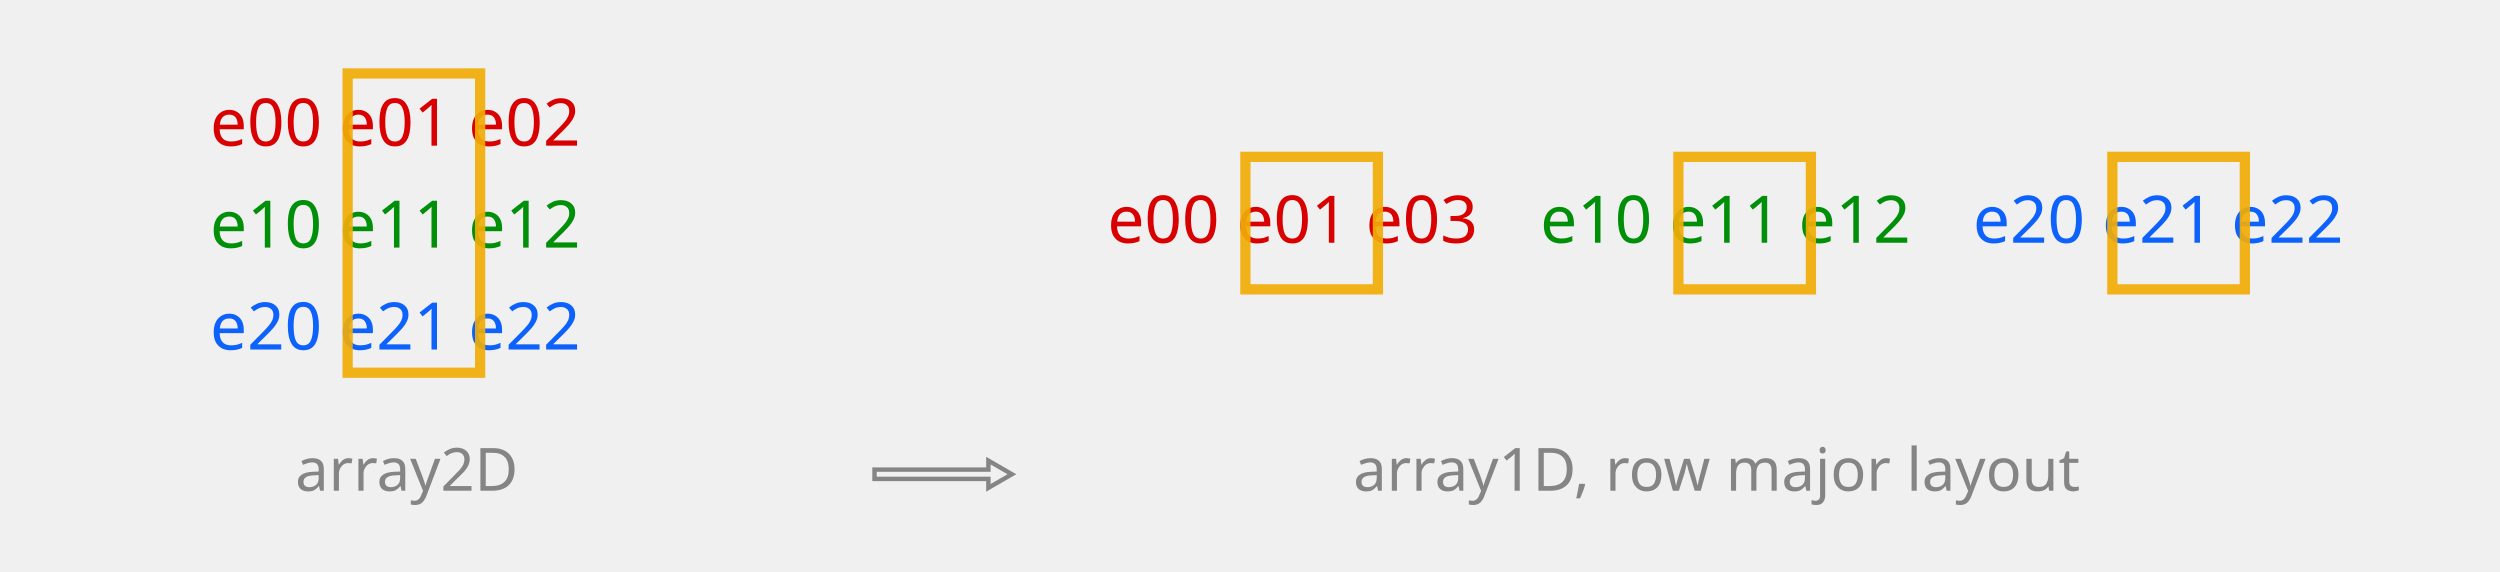
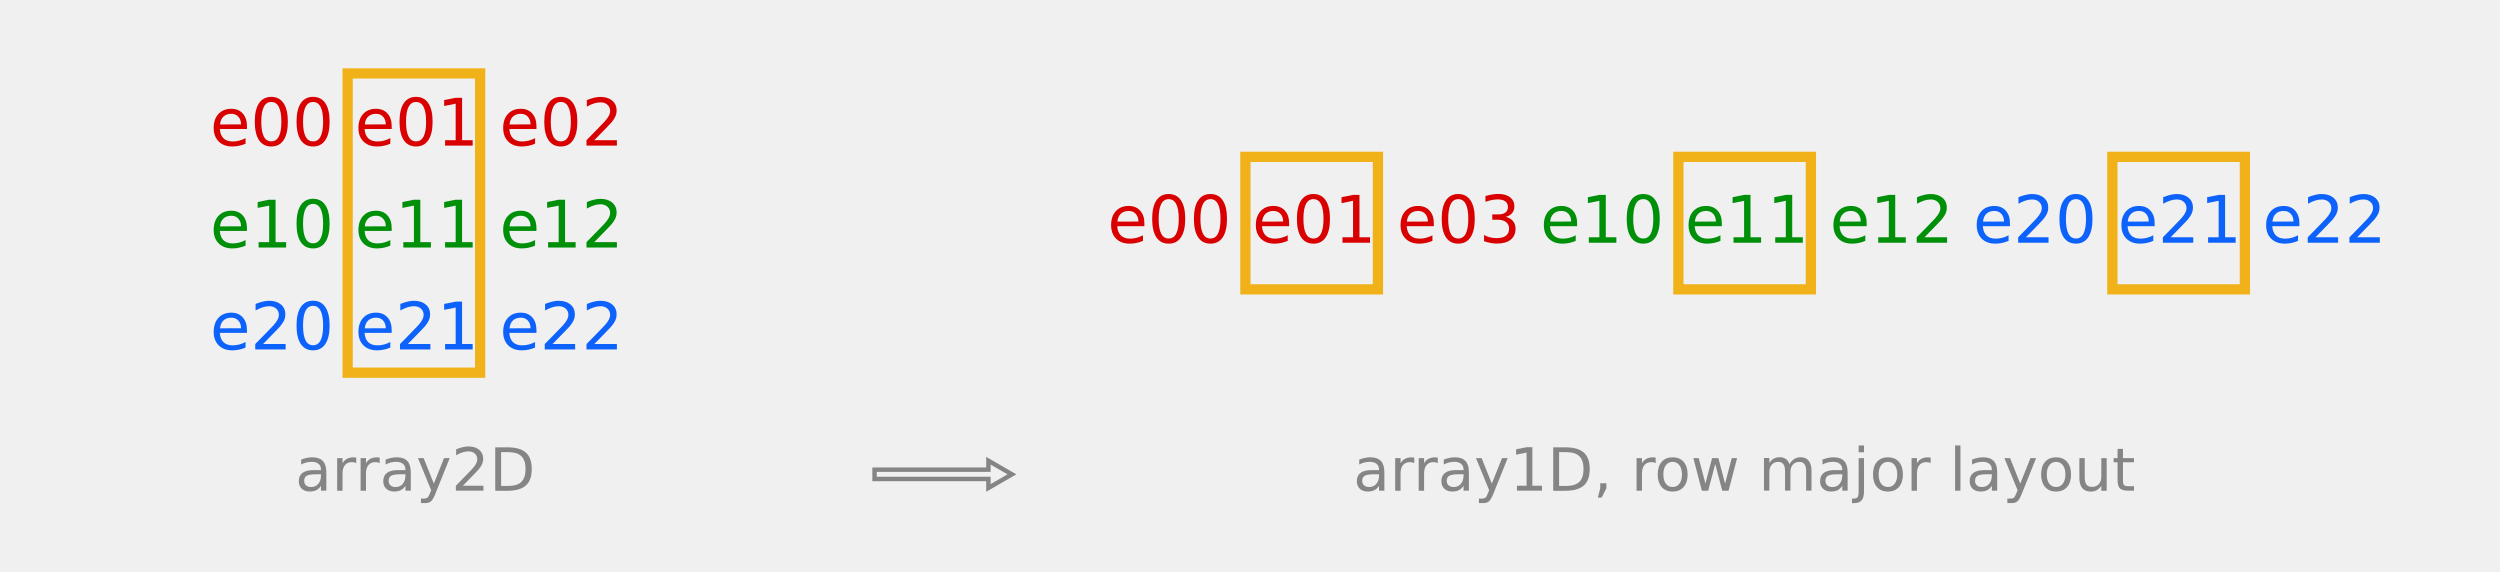
- <svg xmlns="http://www.w3.org/2000/svg" width="175mm" height="40mm" viewBox="0 0 175 40" version="1.1" id="svg8">
-   <defs id="defs2">
-     <marker orient="auto" refY="0" refX="0" id="TriangleOutS" style="overflow:visible">
-       <path id="path1051" d="M 5.77,0 -2.88,5 V -5 Z" style="fill:#ffffff;fill-opacity:1;fill-rule:evenodd;stroke:#000000;stroke-width:1pt;stroke-opacity:1" transform="scale(0.2)" />
-     </marker>
-     <marker orient="auto" refY="0" refX="0" id="EmptyTriangleOutL" style="overflow:visible">
-       <path id="path1063" d="M 5.77,0 -2.88,5 V -5 Z" style="fill:#d80000;fill-opacity:1;fill-rule:evenodd;stroke:#000000;stroke-width:1pt;stroke-opacity:1" transform="matrix(0.8,0,0,0.8,-4.8,0)" />
-     </marker>
-   </defs>
-   <g id="layer1" transform="translate(0.00646171,-229.6091)">
-     <text xml:space="preserve" style="font-style:normal;font-weight:normal;font-size:4.171px;line-height:1.25;font-family:sans-serif;text-align:start;letter-spacing:0px;word-spacing:0px;text-anchor:start;fill:#858585;fill-opacity:1;stroke:none;stroke-width:0.24" x="20.66" y="263.958" id="text893">
-       <tspan id="tspan891" x="20.66" y="263.958" style="text-align:start;text-anchor:start;fill:#858585;fill-opacity:1;stroke-width:0.24">array2D</tspan>
-       <tspan x="20.66" y="269.172" style="text-align:start;text-anchor:start;fill:#858585;fill-opacity:1;stroke-width:0.24" id="tspan895" />
-     </text>
-     <text xml:space="preserve" style="font-style:normal;font-weight:normal;font-size:4.171px;line-height:1.25;font-family:sans-serif;letter-spacing:0px;word-spacing:0px;fill:#858585;fill-opacity:1;stroke:none;stroke-width:0.24" x="94.723" y="263.958" id="text899">
-       <tspan id="tspan897" x="94.723" y="263.958" style="fill:#858585;fill-opacity:1;stroke-width:0.24">array1D, row major layout</tspan>
-     </text>
-     <g id="g1535" style="fill:none;stroke:#858585;stroke-width:0.164;stroke-miterlimit:4;stroke-dasharray:none;stroke-opacity:1" transform="matrix(1.891655,0,0,1.891655,-40.76987,-176.892)">
-       <path style="color:#000000;font-style:normal;font-variant:normal;font-weight:normal;font-stretch:normal;font-size:medium;line-height:normal;font-family:sans-serif;font-variant-ligatures:normal;font-variant-position:normal;font-variant-caps:normal;font-variant-numeric:normal;font-variant-alternates:normal;font-feature-settings:normal;text-indent:0;text-align:start;text-decoration:none;text-decoration-line:none;text-decoration-style:solid;text-decoration-color:#000000;letter-spacing:normal;word-spacing:normal;text-transform:none;writing-mode:lr-tb;direction:ltr;text-orientation:mixed;dominant-baseline:auto;baseline-shift:baseline;text-anchor:start;white-space:normal;shape-padding:0;clip-rule:nonzero;display:inline;overflow:visible;visibility:visible;opacity:1;isolation:auto;mix-blend-mode:normal;color-interpolation:sRGB;color-interpolation-filters:linearRGB;solid-color:#000000;solid-opacity:1;vector-effect:none;fill:none;fill-opacity:1;fill-rule:nonzero;stroke:#858585;stroke-width:0.164;stroke-linecap:butt;stroke-linejoin:miter;stroke-miterlimit:4;stroke-dasharray:none;stroke-dashoffset:0;stroke-opacity:1;color-rendering:auto;image-rendering:auto;shape-rendering:auto;text-rendering:auto;enable-background:accumulate" d="m 53.91,232.613 h 4.214 v 0.331 l 0.87,-0.503 -0.87,-0.503 v 0.331 h -4.214 z" id="path901" />
+ <svg xmlns="http://www.w3.org/2000/svg" width="175mm" height="40mm" version="1.1" viewBox="0 0 175 40">
+   <g transform="translate(.0064617 -229.61)">
+     <g fill="#858585" stroke-width=".24" aria-label="array2D ">
+       <path d="m22.09 262.81q-0.454 0-0.629 0.104-0.175 0.104-0.175 0.354 0 0.2 0.13 0.318 0.132 0.116 0.358 0.116 0.312 0 0.499-0.22 0.189-0.222 0.189-0.589v-0.084zm0.747-0.155v1.302h-0.375v-0.346q-0.128 0.208-0.32 0.308-0.191 0.098-0.468 0.098-0.35 0-0.558-0.196-0.206-0.198-0.206-0.528 0-0.385 0.257-0.58 0.259-0.196 0.77-0.196h0.525v-0.037q0-0.259-0.171-0.399-0.169-0.143-0.477-0.143-0.196 0-0.381 0.047-0.185 0.047-0.356 0.141v-0.346q0.206-0.079 0.399-0.118 0.193-0.041 0.377-0.041 0.495 0 0.739 0.257 0.244 0.257 0.244 0.778z" />
+       <path d="m24.931 262.03q-0.063-0.037-0.139-0.053-0.073-0.018-0.163-0.018-0.318 0-0.489 0.208-0.169 0.206-0.169 0.593v1.202h-0.377v-2.281h0.377v0.354q0.118-0.208 0.308-0.308 0.189-0.102 0.46-0.102 0.039 0 0.086 6e-3 0.047 4e-3 0.104 0.014z" />
+       <path d="m26.573 262.03q-0.063-0.037-0.139-0.053-0.073-0.018-0.163-0.018-0.318 0-0.489 0.208-0.169 0.206-0.169 0.593v1.202h-0.377v-2.281h0.377v0.354q0.118-0.208 0.308-0.308 0.189-0.102 0.46-0.102 0.039 0 0.086 6e-3 0.047 4e-3 0.104 0.014z" />
+       <path d="m28.002 262.81q-0.454 0-0.629 0.104-0.175 0.104-0.175 0.354 0 0.2 0.13 0.318 0.132 0.116 0.358 0.116 0.312 0 0.499-0.22 0.189-0.222 0.189-0.589v-0.084zm0.747-0.155v1.302h-0.375v-0.346q-0.128 0.208-0.32 0.308-0.191 0.098-0.468 0.098-0.35 0-0.558-0.196-0.206-0.198-0.206-0.528 0-0.385 0.257-0.58 0.259-0.196 0.77-0.196h0.525v-0.037q0-0.259-0.171-0.399-0.169-0.143-0.477-0.143-0.196 0-0.381 0.047-0.185 0.047-0.356 0.141v-0.346q0.206-0.079 0.399-0.118 0.193-0.041 0.377-0.041 0.495 0 0.739 0.257 0.244 0.257 0.244 0.778z" />
+       <path d="m30.471 264.17q-0.159 0.407-0.31 0.532t-0.403 0.124h-0.299v-0.314h0.22q0.155 0 0.24-0.073 0.086-0.073 0.189-0.346l0.067-0.171-0.923-2.244h0.397l0.713 1.784 0.713-1.784h0.397z" />
+       <path d="m32.398 263.61h1.436v0.346h-1.931v-0.346q0.234-0.242 0.637-0.65 0.405-0.409 0.509-0.528 0.198-0.222 0.275-0.375 0.079-0.155 0.079-0.303 0-0.242-0.171-0.395-0.169-0.153-0.442-0.153-0.193 0-0.409 0.067-0.214 0.067-0.458 0.204v-0.415q0.248-0.1 0.464-0.151 0.216-0.051 0.395-0.051 0.473 0 0.754 0.236t0.281 0.631q0 0.187-0.071 0.356-0.069 0.167-0.255 0.395-0.051 0.059-0.324 0.342-0.273 0.281-0.77 0.788z" />
+       <path d="m35.072 261.26v2.365h0.497q0.629 0 0.921-0.285 0.293-0.285 0.293-0.9 0-0.611-0.293-0.894-0.291-0.285-0.921-0.285zm-0.411-0.338h0.845q0.884 0 1.297 0.369 0.413 0.367 0.413 1.149 0 0.786-0.415 1.155-0.415 0.369-1.295 0.369h-0.845z" />
    </g>
-     <g id="g1604" transform="matrix(0.6504312,0,0,0.6504312,76.14241,88.39062)" style="stroke-width:1.537">
-       <g transform="translate(0,-6.879167)" id="g889" style="stroke-width:1.537">
-         <text xml:space="preserve" style="font-style:normal;font-weight:normal;font-size:7.063px;line-height:1.25;font-family:sans-serif;letter-spacing:0px;word-spacing:0px;baseline-shift:baseline;fill:#d80000;fill-opacity:1;stroke:none;stroke-width:0.239" x="2.111" y="250.117" id="text817-35">
-           <tspan id="tspan815-62" x="2.111" y="250.117" style="baseline-shift:baseline;fill:#d80000;fill-opacity:1;stroke-width:0.239">e00 e01 e03</tspan>
-         </text>
-         <text xml:space="preserve" style="font-style:normal;font-weight:normal;font-size:7.063px;line-height:1.25;font-family:sans-serif;letter-spacing:0px;word-spacing:0px;baseline-shift:baseline;fill:#008f08;fill-opacity:1;stroke:none;stroke-width:0.239" x="48.686" y="250.117" id="text817-3-9">
-           <tspan id="tspan815-6-1" x="48.686" y="250.117" style="baseline-shift:baseline;fill:#008f08;fill-opacity:1;stroke-width:0.239">e10 e11 e12</tspan>
-         </text>
-         <text xml:space="preserve" style="font-style:normal;font-weight:normal;font-size:7.063px;line-height:1.25;font-family:sans-serif;letter-spacing:0px;word-spacing:0px;baseline-shift:baseline;fill:#0d62fc;fill-opacity:1;stroke:none;stroke-width:0.239" x="95.261" y="250.117" id="text817-7-2">
-           <tspan id="tspan815-5-7" x="95.261" y="250.117" style="baseline-shift:baseline;fill:#0d62fc;fill-opacity:1;stroke-width:0.239">e20 e21 e22</tspan>
-         </text>
+     <g fill="#858585" stroke-width=".24" aria-label="array1D, row major layout">
+       <path d="m96.153 262.81q-0.454 0-0.629 0.104t-0.175 0.354q0 0.2 0.13 0.318 0.132 0.116 0.358 0.116 0.312 0 0.499-0.22 0.189-0.222 0.189-0.589v-0.084zm0.747-0.155v1.302h-0.375v-0.346q-0.128 0.208-0.32 0.308-0.191 0.098-0.468 0.098-0.35 0-0.558-0.196-0.206-0.198-0.206-0.528 0-0.385 0.257-0.58 0.259-0.196 0.77-0.196h0.525v-0.037q0-0.259-0.171-0.399-0.169-0.143-0.477-0.143-0.196 0-0.381 0.047-0.185 0.047-0.356 0.141v-0.346q0.206-0.079 0.399-0.118 0.193-0.041 0.377-0.041 0.495 0 0.739 0.257 0.244 0.257 0.244 0.778z" />
+       <path d="m98.994 262.03q-0.063-0.037-0.139-0.053-0.073-0.018-0.163-0.018-0.318 0-0.489 0.208-0.169 0.206-0.169 0.593v1.202h-0.377v-2.281h0.377v0.354q0.118-0.208 0.308-0.308 0.189-0.102 0.46-0.102 0.039 0 0.086 6e-3 0.047 4e-3 0.104 0.014z" />
+       <path d="m100.64 262.03q-0.063-0.037-0.139-0.053-0.073-0.018-0.163-0.018-0.318 0-0.489 0.208-0.169 0.206-0.169 0.593v1.202h-0.377v-2.281h0.377v0.354q0.118-0.208 0.308-0.308 0.189-0.102 0.46-0.102 0.039 0 0.086 6e-3 0.047 4e-3 0.104 0.014z" />
+       <path d="m102.07 262.81q-0.454 0-0.629 0.104t-0.175 0.354q0 0.2 0.13 0.318 0.132 0.116 0.358 0.116 0.312 0 0.499-0.22 0.189-0.222 0.189-0.589v-0.084zm0.747-0.155v1.302h-0.375v-0.346q-0.128 0.208-0.32 0.308-0.191 0.098-0.468 0.098-0.35 0-0.558-0.196-0.206-0.198-0.206-0.528 0-0.385 0.257-0.58 0.259-0.196 0.77-0.196h0.525v-0.037q0-0.259-0.171-0.399-0.169-0.143-0.477-0.143-0.196 0-0.381 0.047-0.185 0.047-0.356 0.141v-0.346q0.206-0.079 0.399-0.118 0.193-0.041 0.377-0.041 0.495 0 0.739 0.257 0.244 0.257 0.244 0.778z" />
+       <path d="m104.53 264.17q-0.159 0.407-0.31 0.532-0.151 0.124-0.403 0.124h-0.299v-0.314h0.22q0.155 0 0.24-0.073 0.086-0.073 0.189-0.346l0.067-0.171-0.923-2.244h0.397l0.713 1.784 0.713-1.784h0.397z" />
+       <path d="m106.18 263.61h0.672v-2.32l-0.731 0.147v-0.375l0.727-0.147h0.411v2.695h0.672v0.346h-1.752z" />
+       <path d="m109.13 261.26v2.365h0.497q0.629 0 0.921-0.285 0.293-0.285 0.293-0.9 0-0.611-0.293-0.894-0.291-0.285-0.921-0.285zm-0.411-0.338h0.845q0.884 0 1.297 0.369 0.413 0.367 0.413 1.149 0 0.786-0.415 1.155-0.415 0.369-1.295 0.369h-0.845z" />
+       <path d="m112.01 263.44h0.43v0.35l-0.334 0.652h-0.263l0.167-0.652z" />
+       <path d="m115.89 262.03q-0.063-0.037-0.138-0.053-0.073-0.018-0.163-0.018-0.318 0-0.489 0.208-0.169 0.206-0.169 0.593v1.202h-0.377v-2.281h0.377v0.354q0.118-0.208 0.308-0.308 0.189-0.102 0.46-0.102 0.039 0 0.086 6e-3 0.047 4e-3 0.104 0.014z" />
+       <path d="m117.08 261.94q-0.301 0-0.477 0.236-0.175 0.234-0.175 0.644t0.173 0.646q0.175 0.234 0.479 0.234 0.299 0 0.475-0.236t0.175-0.644q0-0.405-0.175-0.642-0.175-0.238-0.475-0.238zm0-0.318q0.489 0 0.768 0.318 0.279 0.318 0.279 0.88 0 0.56-0.279 0.88-0.279 0.318-0.768 0.318-0.491 0-0.77-0.318-0.277-0.32-0.277-0.88 0-0.562 0.277-0.88 0.279-0.318 0.77-0.318z" />
+       <path d="m118.53 261.68h0.375l0.468 1.78 0.466-1.78h0.442l0.468 1.78 0.466-1.78h0.375l-0.597 2.281h-0.442l-0.491-1.87-0.493 1.87h-0.442z" />
+       <path d="m125.26 262.11q0.141-0.253 0.336-0.373 0.196-0.12 0.46-0.12 0.356 0 0.55 0.251 0.193 0.248 0.193 0.709v1.377h-0.377v-1.365q0-0.328-0.116-0.487-0.116-0.159-0.354-0.159-0.291 0-0.46 0.193-0.169 0.193-0.169 0.528v1.289h-0.377v-1.365q0-0.33-0.116-0.487-0.116-0.159-0.358-0.159-0.287 0-0.456 0.196-0.169 0.193-0.169 0.525v1.289h-0.377v-2.281h0.377v0.354q0.128-0.21 0.308-0.31t0.426-0.1q0.248 0 0.422 0.126 0.175 0.126 0.259 0.367z" />
+       <path d="m128.58 262.81q-0.454 0-0.629 0.104t-0.175 0.354q0 0.2 0.13 0.318 0.132 0.116 0.358 0.116 0.312 0 0.499-0.22 0.189-0.222 0.189-0.589v-0.084zm0.747-0.155v1.302h-0.375v-0.346q-0.128 0.208-0.32 0.308-0.191 0.098-0.468 0.098-0.35 0-0.558-0.196-0.206-0.198-0.206-0.528 0-0.385 0.257-0.58 0.259-0.196 0.77-0.196h0.525v-0.037q0-0.259-0.171-0.399-0.169-0.143-0.477-0.143-0.196 0-0.381 0.047-0.185 0.047-0.356 0.141v-0.346q0.206-0.079 0.399-0.118 0.193-0.041 0.377-0.041 0.495 0 0.739 0.257 0.244 0.257 0.244 0.778z" />
+       <path d="m130.1 261.68h0.375v2.322q0 0.436-0.167 0.631-0.165 0.196-0.534 0.196h-0.143v-0.318h0.1q0.214 0 0.291-0.1 0.077-0.098 0.077-0.409zm0-0.888h0.375v0.475h-0.375z" />
+       <path d="m132.15 261.94q-0.301 0-0.477 0.236-0.175 0.234-0.175 0.644t0.173 0.646q0.175 0.234 0.479 0.234 0.299 0 0.475-0.236t0.175-0.644q0-0.405-0.175-0.642-0.175-0.238-0.475-0.238zm0-0.318q0.489 0 0.768 0.318 0.279 0.318 0.279 0.88 0 0.56-0.279 0.88-0.279 0.318-0.768 0.318-0.491 0-0.77-0.318-0.277-0.32-0.277-0.88 0-0.562 0.277-0.88 0.279-0.318 0.77-0.318z" />
+       <path d="m135.14 262.03q-0.063-0.037-0.139-0.053-0.073-0.018-0.163-0.018-0.318 0-0.489 0.208-0.169 0.206-0.169 0.593v1.202h-0.377v-2.281h0.377v0.354q0.118-0.208 0.308-0.308 0.189-0.102 0.46-0.102 0.039 0 0.086 6e-3 0.047 4e-3 0.104 0.014z" />
+       <path d="m136.85 260.79h0.375v3.169h-0.375z" />
+       <path d="m139.05 262.81q-0.454 0-0.629 0.104t-0.175 0.354q0 0.2 0.13 0.318 0.132 0.116 0.358 0.116 0.312 0 0.499-0.22 0.189-0.222 0.189-0.589v-0.084zm0.747-0.155v1.302h-0.375v-0.346q-0.128 0.208-0.32 0.308-0.191 0.098-0.468 0.098-0.35 0-0.558-0.196-0.206-0.198-0.206-0.528 0-0.385 0.257-0.58 0.259-0.196 0.77-0.196h0.525v-0.037q0-0.259-0.171-0.399-0.169-0.143-0.477-0.143-0.196 0-0.381 0.047-0.185 0.047-0.356 0.141v-0.346q0.206-0.079 0.399-0.118 0.193-0.041 0.377-0.041 0.495 0 0.739 0.257 0.244 0.257 0.244 0.778z" />
+       <path d="m141.52 264.17q-0.159 0.407-0.31 0.532-0.151 0.124-0.403 0.124h-0.299v-0.314h0.22q0.155 0 0.24-0.073 0.086-0.073 0.189-0.346l0.067-0.171-0.923-2.244h0.397l0.713 1.784 0.713-1.784h0.397z" />
+       <path d="m143.92 261.94q-0.301 0-0.477 0.236-0.175 0.234-0.175 0.644t0.173 0.646q0.175 0.234 0.479 0.234 0.299 0 0.475-0.236 0.175-0.236 0.175-0.644 0-0.405-0.175-0.642-0.175-0.238-0.475-0.238zm0-0.318q0.489 0 0.768 0.318 0.279 0.318 0.279 0.88 0 0.56-0.279 0.88-0.279 0.318-0.768 0.318-0.491 0-0.77-0.318-0.277-0.32-0.277-0.88 0-0.562 0.277-0.88 0.279-0.318 0.77-0.318z" />
+       <path d="m145.55 263.06v-1.381h0.375v1.367q0 0.324 0.126 0.487 0.126 0.161 0.379 0.161 0.303 0 0.479-0.193 0.177-0.193 0.177-0.528v-1.293h0.375v2.281h-0.375v-0.35q-0.136 0.208-0.318 0.31-0.179 0.1-0.418 0.1-0.393 0-0.597-0.244-0.204-0.244-0.204-0.715z" />
+       <path d="m148.6 261.03v0.648h0.772v0.291h-0.772v1.238q0 0.279 0.075 0.358 0.077 0.079 0.312 0.079h0.385v0.314h-0.385q-0.434 0-0.599-0.161-0.165-0.163-0.165-0.591v-1.238h-0.275v-0.291h0.275v-0.648z" />
+     </g>
+     <g transform="matrix(1.8917 0 0 1.8917 -40.77 -176.89)" fill="none" stroke="#858585" stroke-width=".164">
+       <path d="m53.91 232.61h4.214v0.331l0.87-0.503-0.87-0.503v0.331h-4.214z" color="#000000" color-rendering="auto" dominant-baseline="auto" fill="none" image-rendering="auto" shape-rendering="auto" solid-color="#000000" stroke="#858585" stroke-width=".164" style="font-feature-settings:normal;font-variant-alternates:normal;font-variant-caps:normal;font-variant-ligatures:normal;font-variant-numeric:normal;font-variant-position:normal;isolation:auto;mix-blend-mode:normal;shape-padding:0;text-decoration-color:#000000;text-decoration-line:none;text-decoration-style:solid;text-indent:0;text-orientation:mixed;text-transform:none;white-space:normal" />
+     </g>
+     <g stroke-width=".156">
+       <g fill="#d80000" aria-label="e00 e01 e03">
+         <path d="m80.098 245.24v0.202h-1.898q0.027 0.426 0.256 0.651 0.231 0.222 0.642 0.222 0.238 0 0.46-0.058 0.224-0.058 0.444-0.175v0.39q-0.222 0.094-0.455 0.144-0.233 0.049-0.473 0.049-0.601 0-0.953-0.35-0.35-0.35-0.35-0.947 0-0.617 0.332-0.978 0.334-0.363 0.9-0.363 0.507 0 0.801 0.328 0.296 0.325 0.296 0.886zm-0.413-0.121q-0.004-0.339-0.191-0.541-0.184-0.202-0.489-0.202-0.345 0-0.554 0.195-0.206 0.195-0.238 0.55z" />
+         <path d="m81.802 243.55q-0.35 0-0.527 0.345-0.175 0.343-0.175 1.034 0 0.689 0.175 1.034 0.177 0.343 0.527 0.343 0.352 0 0.527-0.343 0.177-0.345 0.177-1.034 0-0.691-0.177-1.034-0.175-0.345-0.527-0.345zm0-0.359q0.563 0 0.859 0.446 0.298 0.444 0.298 1.292 0 0.846-0.298 1.292-0.296 0.444-0.859 0.444t-0.861-0.444q-0.296-0.446-0.296-1.292 0-0.848 0.296-1.292 0.298-0.446 0.861-0.446z" />
+         <path d="m84.725 243.55q-0.35 0-0.527 0.345-0.175 0.343-0.175 1.034 0 0.689 0.175 1.034 0.177 0.343 0.527 0.343 0.352 0 0.527-0.343 0.177-0.345 0.177-1.034 0-0.691-0.177-1.034-0.175-0.345-0.527-0.345zm0-0.359q0.563 0 0.859 0.446 0.298 0.444 0.298 1.292 0 0.846-0.298 1.292-0.296 0.444-0.859 0.444t-0.861-0.444q-0.296-0.446-0.296-1.292 0-0.848 0.296-1.292 0.298-0.446 0.861-0.446z" />
+         <path d="m90.23 245.24v0.202h-1.898q0.027 0.426 0.256 0.651 0.231 0.222 0.642 0.222 0.238 0 0.46-0.058 0.224-0.058 0.444-0.175v0.39q-0.222 0.094-0.455 0.144-0.233 0.049-0.473 0.049-0.601 0-0.953-0.35-0.35-0.35-0.35-0.947 0-0.617 0.332-0.978 0.334-0.363 0.9-0.363 0.507 0 0.801 0.328 0.296 0.325 0.296 0.886zm-0.413-0.121q-0.004-0.339-0.191-0.541-0.184-0.202-0.489-0.202-0.345 0-0.554 0.195-0.206 0.195-0.238 0.55z" />
+         <path d="m91.935 243.55q-0.35 0-0.527 0.345-0.175 0.343-0.175 1.034 0 0.689 0.175 1.034 0.177 0.343 0.527 0.343 0.352 0 0.527-0.343 0.177-0.345 0.177-1.034 0-0.691-0.177-1.034-0.175-0.345-0.527-0.345zm0-0.359q0.563 0 0.859 0.446 0.298 0.444 0.298 1.292 0 0.846-0.298 1.292-0.296 0.444-0.859 0.444t-0.861-0.444q-0.296-0.446-0.296-1.292 0-0.848 0.296-1.292 0.298-0.446 0.861-0.446z" />
+         <path d="m93.967 246.22h0.74v-2.555l-0.805 0.162v-0.413l0.801-0.162h0.453v2.968h0.74v0.381h-1.929z" />
+         <path d="m100.36 245.24v0.202h-1.898q0.027 0.426 0.256 0.651 0.231 0.222 0.642 0.222 0.238 0 0.46-0.058 0.224-0.058 0.444-0.175v0.39q-0.222 0.094-0.455 0.144-0.233 0.049-0.473 0.049-0.601 0-0.953-0.35-0.35-0.35-0.35-0.947 0-0.617 0.332-0.978 0.334-0.363 0.9-0.363 0.507 0 0.801 0.328 0.296 0.325 0.296 0.886zm-0.413-0.121q-0.004-0.339-0.191-0.541-0.184-0.202-0.489-0.202-0.345 0-0.554 0.195-0.206 0.195-0.238 0.55z" />
+         <path d="m102.07 243.55q-0.35 0-0.527 0.345-0.175 0.343-0.175 1.034 0 0.689 0.175 1.034 0.177 0.343 0.527 0.343 0.352 0 0.527-0.343 0.177-0.345 0.177-1.034 0-0.691-0.177-1.034-0.175-0.345-0.527-0.345zm0-0.359q0.563 0 0.859 0.446 0.298 0.444 0.298 1.292 0 0.846-0.298 1.292-0.296 0.444-0.859 0.444-0.563 0-0.861-0.444-0.296-0.446-0.296-1.292 0-0.848 0.296-1.292 0.298-0.446 0.861-0.446z" />
+         <path d="m105.39 244.79q0.325 0.07 0.507 0.289 0.184 0.22 0.184 0.543 0 0.496-0.341 0.767t-0.969 0.271q-0.211 0-0.435-0.043-0.222-0.04-0.46-0.123v-0.437q0.188 0.11 0.413 0.166 0.224 0.056 0.469 0.056 0.426 0 0.648-0.168 0.224-0.168 0.224-0.489 0-0.296-0.209-0.462-0.206-0.168-0.577-0.168h-0.39v-0.372h0.408q0.334 0 0.511-0.132 0.177-0.135 0.177-0.386 0-0.258-0.184-0.395-0.182-0.139-0.523-0.139-0.186 0-0.399 0.04-0.213 0.04-0.469 0.126v-0.404q0.258-0.072 0.482-0.108 0.227-0.036 0.426-0.036 0.516 0 0.817 0.236 0.301 0.233 0.301 0.633 0 0.278-0.159 0.471-0.159 0.191-0.453 0.265z" />
      </g>
-       <rect y="233.995" x="16.957" height="14.261" width="14.261" id="rect1565" style="fill:none;fill-opacity:1;stroke:#f1ad06;stroke-width:1.105;stroke-miterlimit:4;stroke-dasharray:none;stroke-opacity:0.915" />
-       <rect y="233.995" x="63.556" height="14.261" width="14.261" id="rect1565-0" style="fill:none;fill-opacity:1;stroke:#f1ad06;stroke-width:1.105;stroke-miterlimit:4;stroke-dasharray:none;stroke-opacity:0.915" />
-       <rect y="233.995" x="110.257" height="14.261" width="14.261" id="rect1565-9" style="fill:none;fill-opacity:1;stroke:#f1ad06;stroke-width:1.105;stroke-miterlimit:4;stroke-dasharray:none;stroke-opacity:0.915" />
+       <g fill="#008f08" aria-label="e10 e11 e12">
+         <path d="m110.39 245.24v0.202h-1.898q0.027 0.426 0.256 0.651 0.231 0.222 0.642 0.222 0.238 0 0.46-0.058 0.224-0.058 0.444-0.175v0.39q-0.222 0.094-0.455 0.144-0.233 0.049-0.473 0.049-0.601 0-0.953-0.35-0.35-0.35-0.35-0.947 0-0.617 0.332-0.978 0.334-0.363 0.9-0.363 0.507 0 0.801 0.328 0.296 0.325 0.296 0.886zm-0.413-0.121q-4e-3 -0.339-0.191-0.541-0.184-0.202-0.489-0.202-0.345 0-0.554 0.195-0.206 0.195-0.238 0.55z" />
+         <path d="m111.21 246.22h0.74v-2.555l-0.805 0.162v-0.413l0.801-0.162h0.453v2.968h0.74v0.381h-1.929z" />
+         <path d="m115.02 243.55q-0.35 0-0.527 0.345-0.175 0.343-0.175 1.034 0 0.689 0.175 1.034 0.177 0.343 0.527 0.343 0.352 0 0.527-0.343 0.177-0.345 0.177-1.034 0-0.691-0.177-1.034-0.175-0.345-0.527-0.345zm0-0.359q0.563 0 0.859 0.446 0.298 0.444 0.298 1.292 0 0.846-0.298 1.292-0.296 0.444-0.859 0.444t-0.861-0.444q-0.296-0.446-0.296-1.292 0-0.848 0.296-1.292 0.298-0.446 0.861-0.446z" />
+         <path d="m120.52 245.24v0.202h-1.898q0.027 0.426 0.256 0.651 0.231 0.222 0.642 0.222 0.238 0 0.46-0.058 0.224-0.058 0.444-0.175v0.39q-0.222 0.094-0.455 0.144-0.233 0.049-0.473 0.049-0.601 0-0.953-0.35-0.35-0.35-0.35-0.947 0-0.617 0.332-0.978 0.334-0.363 0.9-0.363 0.507 0 0.801 0.328 0.296 0.325 0.296 0.886zm-0.413-0.121q-4e-3 -0.339-0.191-0.541-0.184-0.202-0.489-0.202-0.345 0-0.554 0.195-0.206 0.195-0.238 0.55z" />
+         <path d="m121.34 246.22h0.74v-2.555l-0.805 0.162v-0.413l0.801-0.162h0.453v2.968h0.74v0.381h-1.929z" />
+         <path d="m124.26 246.22h0.74v-2.555l-0.805 0.162v-0.413l0.801-0.162h0.453v2.968h0.74v0.381h-1.929z" />
+         <path d="m130.66 245.24v0.202h-1.898q0.027 0.426 0.256 0.651 0.231 0.222 0.642 0.222 0.238 0 0.46-0.058 0.224-0.058 0.444-0.175v0.39q-0.222 0.094-0.455 0.144-0.233 0.049-0.473 0.049-0.601 0-0.953-0.35-0.35-0.35-0.35-0.947 0-0.617 0.332-0.978 0.334-0.363 0.9-0.363 0.507 0 0.801 0.328 0.296 0.325 0.296 0.886zm-0.413-0.121q-4e-3 -0.339-0.191-0.541-0.184-0.202-0.489-0.202-0.345 0-0.554 0.195-0.206 0.195-0.238 0.55z" />
+         <path d="m131.47 246.22h0.74v-2.555l-0.805 0.162v-0.413l0.801-0.162h0.453v2.968h0.74v0.381h-1.929z" />
+         <path d="m134.71 246.22h1.581v0.381h-2.127v-0.381q0.258-0.267 0.702-0.716 0.446-0.451 0.561-0.581 0.218-0.245 0.303-0.413 0.087-0.17 0.087-0.334 0-0.267-0.188-0.435-0.186-0.168-0.487-0.168-0.213 0-0.451 0.074-0.236 0.074-0.505 0.224v-0.458q0.274-0.11 0.511-0.166 0.238-0.056 0.435-0.056 0.52 0 0.83 0.26 0.31 0.26 0.31 0.695 0 0.206-0.079 0.393-0.076 0.184-0.28 0.435-0.056 0.065-0.357 0.377-0.301 0.31-0.848 0.868z" />
+       </g>
+       <g fill="#0d62fc" aria-label="e20 e21 e22">
+         <path d="m140.69 245.24v0.202h-1.898q0.027 0.426 0.256 0.651 0.231 0.222 0.642 0.222 0.238 0 0.46-0.058 0.224-0.058 0.444-0.175v0.39q-0.222 0.094-0.455 0.144-0.233 0.049-0.473 0.049-0.601 0-0.953-0.35-0.35-0.35-0.35-0.947 0-0.617 0.332-0.978 0.334-0.363 0.9-0.363 0.507 0 0.801 0.328 0.296 0.325 0.296 0.886zm-0.413-0.121q-4e-3 -0.339-0.191-0.541-0.184-0.202-0.489-0.202-0.345 0-0.554 0.195-0.206 0.195-0.238 0.55z" />
+         <path d="m141.81 246.22h1.581v0.381h-2.127v-0.381q0.258-0.267 0.702-0.716 0.446-0.451 0.561-0.581 0.218-0.245 0.303-0.413 0.087-0.17 0.087-0.334 0-0.267-0.188-0.435-0.186-0.168-0.487-0.168-0.213 0-0.451 0.074-0.236 0.074-0.505 0.224v-0.458q0.274-0.11 0.511-0.166 0.238-0.056 0.435-0.056 0.52 0 0.83 0.26 0.31 0.26 0.31 0.695 0 0.206-0.079 0.393-0.076 0.184-0.28 0.435-0.056 0.065-0.357 0.377-0.301 0.31-0.848 0.868z" />
+         <path d="m145.31 243.55q-0.35 0-0.527 0.345-0.175 0.343-0.175 1.034 0 0.689 0.175 1.034 0.177 0.343 0.527 0.343 0.352 0 0.527-0.343 0.177-0.345 0.177-1.034 0-0.691-0.177-1.034-0.175-0.345-0.527-0.345zm0-0.359q0.563 0 0.859 0.446 0.298 0.444 0.298 1.292 0 0.846-0.298 1.292-0.296 0.444-0.859 0.444-0.563 0-0.861-0.444-0.296-0.446-0.296-1.292 0-0.848 0.296-1.292 0.298-0.446 0.861-0.446z" />
+         <path d="m150.82 245.24v0.202h-1.898q0.027 0.426 0.256 0.651 0.231 0.222 0.642 0.222 0.238 0 0.46-0.058 0.224-0.058 0.444-0.175v0.39q-0.222 0.094-0.455 0.144-0.233 0.049-0.473 0.049-0.601 0-0.953-0.35-0.35-0.35-0.35-0.947 0-0.617 0.332-0.978 0.334-0.363 0.9-0.363 0.507 0 0.801 0.328 0.296 0.325 0.296 0.886zm-0.413-0.121q-4e-3 -0.339-0.191-0.541-0.184-0.202-0.489-0.202-0.345 0-0.554 0.195-0.206 0.195-0.238 0.55z" />
+         <path d="m151.94 246.22h1.581v0.381h-2.127v-0.381q0.258-0.267 0.702-0.716 0.446-0.451 0.561-0.581 0.218-0.245 0.303-0.413 0.087-0.17 0.087-0.334 0-0.267-0.188-0.435-0.186-0.168-0.487-0.168-0.213 0-0.451 0.074-0.236 0.074-0.505 0.224v-0.458q0.274-0.11 0.511-0.166 0.238-0.056 0.435-0.056 0.52 0 0.83 0.26 0.31 0.26 0.31 0.695 0 0.206-0.079 0.393-0.076 0.184-0.28 0.435-0.056 0.065-0.357 0.377-0.301 0.31-0.848 0.868z" />
+         <path d="m154.56 246.22h0.74v-2.555l-0.805 0.162v-0.413l0.801-0.162h0.453v2.968h0.74v0.381h-1.929z" />
+         <path d="m160.95 245.24v0.202h-1.898q0.027 0.426 0.256 0.651 0.231 0.222 0.642 0.222 0.238 0 0.46-0.058 0.224-0.058 0.444-0.175v0.39q-0.222 0.094-0.455 0.144-0.233 0.049-0.473 0.049-0.601 0-0.953-0.35-0.35-0.35-0.35-0.947 0-0.617 0.332-0.978 0.334-0.363 0.9-0.363 0.507 0 0.801 0.328 0.296 0.325 0.296 0.886zm-0.413-0.121q-4e-3 -0.339-0.191-0.541-0.184-0.202-0.489-0.202-0.345 0-0.554 0.195-0.206 0.195-0.238 0.55z" />
+         <path d="m162.08 246.22h1.581v0.381h-2.127v-0.381q0.258-0.267 0.702-0.716 0.446-0.451 0.561-0.581 0.218-0.245 0.303-0.413 0.087-0.17 0.087-0.334 0-0.267-0.188-0.435-0.186-0.168-0.487-0.168-0.213 0-0.451 0.074-0.236 0.074-0.505 0.224v-0.458q0.274-0.11 0.511-0.166 0.238-0.056 0.435-0.056 0.52 0 0.83 0.26 0.31 0.26 0.31 0.695 0 0.206-0.079 0.393-0.076 0.184-0.28 0.435-0.056 0.065-0.357 0.377-0.301 0.31-0.848 0.868z" />
+         <path d="m165 246.22h1.581v0.381h-2.127v-0.381q0.258-0.267 0.702-0.716 0.446-0.451 0.561-0.581 0.218-0.245 0.303-0.413 0.087-0.17 0.087-0.334 0-0.267-0.188-0.435-0.186-0.168-0.487-0.168-0.213 0-0.451 0.074-0.236 0.074-0.505 0.224v-0.458q0.274-0.11 0.511-0.166 0.238-0.056 0.435-0.056 0.52 0 0.83 0.26 0.31 0.26 0.31 0.695 0 0.206-0.079 0.393-0.076 0.184-0.28 0.435-0.056 0.065-0.357 0.377-0.301 0.31-0.848 0.868z" />
+       </g>
    </g>
-     <g id="g1618" transform="translate(4.307162,33.75653)">
-       <g style="stroke-width:1.537" transform="matrix(0.6504312,0,0,0.6504312,6.448398,73.54841)" id="g881">
-         <text xml:space="preserve" style="font-style:normal;font-weight:normal;font-size:7.063px;line-height:1.25;font-family:sans-serif;letter-spacing:0px;word-spacing:0px;baseline-shift:baseline;fill:#d80000;fill-opacity:1;stroke:none;stroke-width:0.239" x="6.061" y="203.713" id="text817">
-           <tspan id="tspan815" x="6.061" y="203.713" style="baseline-shift:baseline;fill:#d80000;fill-opacity:1;stroke-width:0.239">e00 e01 e02</tspan>
-         </text>
-         <text xml:space="preserve" style="font-style:normal;font-weight:normal;font-size:7.063px;line-height:1.25;font-family:sans-serif;letter-spacing:0px;word-spacing:0px;baseline-shift:baseline;fill:#008f08;fill-opacity:1;stroke:none;stroke-width:0.239" x="6.061" y="214.683" id="text817-3">
-           <tspan id="tspan815-6" x="6.061" y="214.683" style="baseline-shift:baseline;fill:#008f08;fill-opacity:1;stroke-width:0.239">e10 e11 e12</tspan>
-         </text>
-         <text xml:space="preserve" style="font-style:normal;font-weight:normal;font-size:7.063px;line-height:1.25;font-family:sans-serif;letter-spacing:0px;word-spacing:0px;baseline-shift:baseline;fill:#0d62fc;fill-opacity:1;stroke:none;stroke-width:0.239" x="6.061" y="225.653" id="text817-7">
-           <tspan id="tspan815-5" x="6.061" y="225.653" style="baseline-shift:baseline;fill:#0d62fc;fill-opacity:1;stroke-width:0.239">e20 e21 e22</tspan>
-         </text>
+     <g fill="none" stroke="#f1ad06" stroke-opacity=".915" stroke-width=".718">
+       <path d="m87.172 240.59h9.276v9.276h-9.276z" />
+       <path d="m117.48 240.59h9.276v9.276h-9.276z" />
+       <path d="m147.86 240.59h9.276v9.276h-9.276z" />
+     </g>
+     <g stroke-width=".239">
+       <g transform="matrix(.65043 0 0 .65043 10.756 107.3)" fill="#d80000" aria-label="e00 e01 e02">
+         <path d="m10.031 201.62v0.31h-2.918q0.041 0.655 0.393 1 0.355 0.341 0.986 0.341 0.366 0 0.707-0.09 0.345-0.09 0.683-0.269v0.6q-0.341 0.145-0.7 0.221-0.359 0.076-0.728 0.076-0.924 0-1.466-0.538-0.538-0.538-0.538-1.455 0-0.948 0.51-1.504 0.514-0.559 1.383-0.559 0.779 0 1.231 0.504 0.455 0.5 0.455 1.362zm-0.635-0.186q-0.007-0.521-0.293-0.831-0.283-0.31-0.752-0.31-0.531 0-0.852 0.3-0.317 0.3-0.366 0.845z" />
+         <path d="m12.652 199.02q-0.538 0-0.81 0.531-0.269 0.528-0.269 1.59 0 1.059 0.269 1.59 0.272 0.528 0.81 0.528 0.541 0 0.81-0.528 0.272-0.531 0.272-1.59 0-1.062-0.272-1.59-0.269-0.531-0.81-0.531zm0-0.552q0.866 0 1.321 0.686 0.459 0.683 0.459 1.986 0 1.3-0.459 1.986-0.455 0.683-1.321 0.683-0.866 0-1.324-0.683-0.455-0.686-0.455-1.986 0-1.304 0.455-1.986 0.459-0.686 1.324-0.686z" />
+         <path d="m17.146 199.02q-0.538 0-0.81 0.531-0.269 0.528-0.269 1.59 0 1.059 0.269 1.59 0.272 0.528 0.81 0.528 0.541 0 0.81-0.528 0.272-0.531 0.272-1.59 0-1.062-0.272-1.59-0.269-0.531-0.81-0.531zm0-0.552q0.866 0 1.321 0.686 0.459 0.683 0.459 1.986 0 1.3-0.459 1.986-0.455 0.683-1.321 0.683-0.866 0-1.324-0.683-0.455-0.686-0.455-1.986 0-1.304 0.455-1.986 0.459-0.686 1.324-0.686z" />
+         <path d="m25.609 201.62v0.31h-2.918q0.041 0.655 0.393 1 0.355 0.341 0.986 0.341 0.366 0 0.707-0.09 0.345-0.09 0.683-0.269v0.6q-0.341 0.145-0.7 0.221-0.359 0.076-0.728 0.076-0.924 0-1.466-0.538-0.538-0.538-0.538-1.455 0-0.948 0.51-1.504 0.514-0.559 1.383-0.559 0.779 0 1.231 0.504 0.455 0.5 0.455 1.362zm-0.635-0.186q-0.007-0.521-0.293-0.831-0.283-0.31-0.752-0.31-0.531 0-0.852 0.3-0.317 0.3-0.366 0.845z" />
+         <path d="m28.23 199.02q-0.538 0-0.81 0.531-0.269 0.528-0.269 1.59 0 1.059 0.269 1.59 0.272 0.528 0.81 0.528 0.541 0 0.81-0.528 0.272-0.531 0.272-1.59 0-1.062-0.272-1.59-0.269-0.531-0.81-0.531zm0-0.552q0.866 0 1.321 0.686 0.459 0.683 0.459 1.986 0 1.3-0.459 1.986-0.455 0.683-1.321 0.683-0.866 0-1.324-0.683-0.455-0.686-0.455-1.986 0-1.304 0.455-1.986 0.459-0.686 1.324-0.686z" />
+         <path d="m31.355 203.13h1.138v-3.928l-1.238 0.248v-0.635l1.231-0.248h0.697v4.563h1.138v0.586h-2.966z" />
+         <path d="m41.187 201.62v0.31h-2.918q0.041 0.655 0.393 1 0.355 0.341 0.986 0.341 0.366 0 0.707-0.09 0.345-0.09 0.683-0.269v0.6q-0.341 0.145-0.7 0.221-0.359 0.076-0.728 0.076-0.924 0-1.466-0.538-0.538-0.538-0.538-1.455 0-0.948 0.51-1.504 0.514-0.559 1.383-0.559 0.779 0 1.231 0.504 0.455 0.5 0.455 1.362zm-0.635-0.186q-0.007-0.521-0.293-0.831-0.283-0.31-0.752-0.31-0.531 0-0.852 0.3-0.317 0.3-0.366 0.845z" />
+         <path d="m43.808 199.02q-0.538 0-0.81 0.531-0.269 0.528-0.269 1.59 0 1.059 0.269 1.59 0.272 0.528 0.81 0.528 0.541 0 0.81-0.528 0.272-0.531 0.272-1.59 0-1.062-0.272-1.59-0.269-0.531-0.81-0.531zm0-0.552q0.866 0 1.321 0.686 0.459 0.683 0.459 1.986 0 1.3-0.459 1.986-0.455 0.683-1.321 0.683-0.866 0-1.324-0.683-0.455-0.686-0.455-1.986 0-1.304 0.455-1.986 0.459-0.686 1.324-0.686z" />
+         <path d="m47.412 203.13h2.431v0.586h-3.269v-0.586q0.397-0.41 1.079-1.1 0.686-0.693 0.862-0.893 0.335-0.376 0.466-0.635 0.135-0.262 0.135-0.514 0-0.41-0.29-0.669-0.286-0.259-0.748-0.259-0.328 0-0.693 0.114-0.362 0.114-0.776 0.345v-0.704q0.421-0.169 0.786-0.255 0.366-0.086 0.669-0.086 0.8 0 1.276 0.4 0.476 0.4 0.476 1.069 0 0.317-0.121 0.604-0.117 0.283-0.431 0.669-0.086 0.1-0.548 0.579-0.462 0.476-1.304 1.335z" />
      </g>
-       <rect y="200.995" x="20.02" height="20.948" width="9.276" id="rect1565-3" style="fill:none;fill-opacity:1;stroke:#f1ad06;stroke-width:0.718;stroke-miterlimit:4;stroke-dasharray:none;stroke-opacity:0.915" />
+       <g transform="matrix(.65043 0 0 .65043 10.756 107.3)" fill="#008f08" aria-label="e10 e11 e12">
+         <path d="m10.031 212.59v0.31h-2.918q0.041 0.655 0.393 1 0.355 0.341 0.986 0.341 0.366 0 0.707-0.09 0.345-0.09 0.683-0.269v0.6q-0.341 0.145-0.7 0.221-0.359 0.076-0.728 0.076-0.924 0-1.466-0.538-0.538-0.538-0.538-1.455 0-0.948 0.51-1.504 0.514-0.559 1.383-0.559 0.779 0 1.231 0.504 0.455 0.5 0.455 1.362zm-0.635-0.186q-0.007-0.521-0.293-0.831-0.283-0.31-0.752-0.31-0.531 0-0.852 0.3-0.317 0.3-0.366 0.845z" />
+         <path d="m11.283 214.1h1.138v-3.928l-1.238 0.248v-0.635l1.231-0.248h0.697v4.563h1.138v0.586h-2.966z" />
+         <path d="m17.146 209.99q-0.538 0-0.81 0.531-0.269 0.528-0.269 1.59 0 1.059 0.269 1.59 0.272 0.528 0.81 0.528 0.541 0 0.81-0.528 0.272-0.531 0.272-1.59 0-1.062-0.272-1.59-0.269-0.531-0.81-0.531zm0-0.552q0.866 0 1.321 0.686 0.459 0.683 0.459 1.986 0 1.3-0.459 1.986-0.455 0.683-1.321 0.683-0.866 0-1.324-0.683-0.455-0.686-0.455-1.986 0-1.304 0.455-1.986 0.459-0.686 1.324-0.686z" />
+         <path d="m25.609 212.59v0.31h-2.918q0.041 0.655 0.393 1 0.355 0.341 0.986 0.341 0.366 0 0.707-0.09 0.345-0.09 0.683-0.269v0.6q-0.341 0.145-0.7 0.221-0.359 0.076-0.728 0.076-0.924 0-1.466-0.538-0.538-0.538-0.538-1.455 0-0.948 0.51-1.504 0.514-0.559 1.383-0.559 0.779 0 1.231 0.504 0.455 0.5 0.455 1.362zm-0.635-0.186q-0.007-0.521-0.293-0.831-0.283-0.31-0.752-0.31-0.531 0-0.852 0.3-0.317 0.3-0.366 0.845z" />
+         <path d="m26.861 214.1h1.138v-3.928l-1.238 0.248v-0.635l1.231-0.248h0.697v4.563h1.138v0.586h-2.966z" />
+         <path d="m31.355 214.1h1.138v-3.928l-1.238 0.248v-0.635l1.231-0.248h0.697v4.563h1.138v0.586h-2.966z" />
+         <path d="m41.187 212.59v0.31h-2.918q0.041 0.655 0.393 1 0.355 0.341 0.986 0.341 0.366 0 0.707-0.09 0.345-0.09 0.683-0.269v0.6q-0.341 0.145-0.7 0.221-0.359 0.076-0.728 0.076-0.924 0-1.466-0.538-0.538-0.538-0.538-1.455 0-0.948 0.51-1.504 0.514-0.559 1.383-0.559 0.779 0 1.231 0.504 0.455 0.5 0.455 1.362zm-0.635-0.186q-0.007-0.521-0.293-0.831-0.283-0.31-0.752-0.31-0.531 0-0.852 0.3-0.317 0.3-0.366 0.845z" />
+         <path d="m42.439 214.1h1.138v-3.928l-1.238 0.248v-0.635l1.231-0.248h0.697v4.563h1.138v0.586h-2.966z" />
+         <path d="m47.412 214.1h2.431v0.586h-3.269v-0.586q0.397-0.41 1.079-1.1 0.686-0.693 0.862-0.893 0.335-0.376 0.466-0.635 0.135-0.262 0.135-0.514 0-0.41-0.29-0.669-0.286-0.259-0.748-0.259-0.328 0-0.693 0.114-0.362 0.114-0.776 0.345v-0.704q0.421-0.169 0.786-0.255 0.366-0.086 0.669-0.086 0.8 0 1.276 0.4 0.476 0.4 0.476 1.069 0 0.317-0.121 0.604-0.117 0.283-0.431 0.669-0.086 0.1-0.548 0.579-0.462 0.476-1.304 1.335z" />
+       </g>
+       <g transform="matrix(.65043 0 0 .65043 10.756 107.3)" fill="#0d62fc" aria-label="e20 e21 e22">
+         <path d="m10.031 223.56v0.31h-2.918q0.041 0.655 0.393 1 0.355 0.341 0.986 0.341 0.366 0 0.707-0.09 0.345-0.09 0.683-0.269v0.6q-0.341 0.145-0.7 0.221-0.359 0.076-0.728 0.076-0.924 0-1.466-0.538-0.538-0.538-0.538-1.455 0-0.948 0.51-1.504 0.514-0.559 1.383-0.559 0.779 0 1.231 0.504 0.455 0.5 0.455 1.362zm-0.635-0.186q-0.007-0.521-0.293-0.831-0.283-0.31-0.752-0.31-0.531 0-0.852 0.3-0.317 0.3-0.366 0.845z" />
+         <path d="m11.762 225.07h2.431v0.586h-3.269v-0.586q0.397-0.41 1.079-1.1 0.686-0.693 0.862-0.893 0.335-0.376 0.466-0.635 0.135-0.262 0.135-0.514 0-0.41-0.29-0.669-0.286-0.259-0.748-0.259-0.328 0-0.693 0.114-0.362 0.114-0.776 0.345v-0.704q0.421-0.169 0.786-0.255 0.366-0.086 0.669-0.086 0.8 0 1.276 0.4 0.476 0.4 0.476 1.069 0 0.317-0.121 0.604-0.117 0.283-0.431 0.669-0.086 0.1-0.548 0.579-0.462 0.476-1.304 1.335z" />
+         <path d="m17.146 220.96q-0.538 0-0.81 0.531-0.269 0.528-0.269 1.59 0 1.059 0.269 1.59 0.272 0.528 0.81 0.528 0.541 0 0.81-0.528 0.272-0.531 0.272-1.59 0-1.062-0.272-1.59-0.269-0.531-0.81-0.531zm0-0.552q0.866 0 1.321 0.686 0.459 0.683 0.459 1.986 0 1.3-0.459 1.986-0.455 0.683-1.321 0.683-0.866 0-1.324-0.683-0.455-0.686-0.455-1.986 0-1.304 0.455-1.986 0.459-0.686 1.324-0.686z" />
+         <path d="m25.609 223.56v0.31h-2.918q0.041 0.655 0.393 1 0.355 0.341 0.986 0.341 0.366 0 0.707-0.09 0.345-0.09 0.683-0.269v0.6q-0.341 0.145-0.7 0.221-0.359 0.076-0.728 0.076-0.924 0-1.466-0.538-0.538-0.538-0.538-1.455 0-0.948 0.51-1.504 0.514-0.559 1.383-0.559 0.779 0 1.231 0.504 0.455 0.5 0.455 1.362zm-0.635-0.186q-0.007-0.521-0.293-0.831-0.283-0.31-0.752-0.31-0.531 0-0.852 0.3-0.317 0.3-0.366 0.845z" />
+         <path d="m27.34 225.07h2.431v0.586h-3.269v-0.586q0.397-0.41 1.079-1.1 0.686-0.693 0.862-0.893 0.335-0.376 0.466-0.635 0.135-0.262 0.135-0.514 0-0.41-0.29-0.669-0.286-0.259-0.748-0.259-0.328 0-0.693 0.114-0.362 0.114-0.776 0.345v-0.704q0.421-0.169 0.786-0.255 0.366-0.086 0.669-0.086 0.8 0 1.276 0.4 0.476 0.4 0.476 1.069 0 0.317-0.121 0.604-0.117 0.283-0.431 0.669-0.086 0.1-0.548 0.579-0.462 0.476-1.304 1.335z" />
+         <path d="m31.355 225.07h1.138v-3.928l-1.238 0.248v-0.635l1.231-0.248h0.697v4.563h1.138v0.586h-2.966z" />
+         <path d="m41.187 223.56v0.31h-2.918q0.041 0.655 0.393 1 0.355 0.341 0.986 0.341 0.366 0 0.707-0.09 0.345-0.09 0.683-0.269v0.6q-0.341 0.145-0.7 0.221-0.359 0.076-0.728 0.076-0.924 0-1.466-0.538-0.538-0.538-0.538-1.455 0-0.948 0.51-1.504 0.514-0.559 1.383-0.559 0.779 0 1.231 0.504 0.455 0.5 0.455 1.362zm-0.635-0.186q-0.007-0.521-0.293-0.831-0.283-0.31-0.752-0.31-0.531 0-0.852 0.3-0.317 0.3-0.366 0.845z" />
+         <path d="m42.919 225.07h2.431v0.586h-3.269v-0.586q0.397-0.41 1.079-1.1 0.686-0.693 0.862-0.893 0.335-0.376 0.466-0.635 0.135-0.262 0.135-0.514 0-0.41-0.29-0.669-0.286-0.259-0.748-0.259-0.328 0-0.693 0.114-0.362 0.114-0.776 0.345v-0.704q0.421-0.169 0.786-0.255 0.366-0.086 0.669-0.086 0.8 0 1.276 0.4 0.476 0.4 0.476 1.069 0 0.317-0.121 0.604-0.117 0.283-0.431 0.669-0.086 0.1-0.548 0.579-0.462 0.476-1.304 1.335z" />
+         <path d="m47.412 225.07h2.431v0.586h-3.269v-0.586q0.397-0.41 1.079-1.1 0.686-0.693 0.862-0.893 0.335-0.376 0.466-0.635 0.135-0.262 0.135-0.514 0-0.41-0.29-0.669-0.286-0.259-0.748-0.259-0.328 0-0.693 0.114-0.362 0.114-0.776 0.345v-0.704q0.421-0.169 0.786-0.255 0.366-0.086 0.669-0.086 0.8 0 1.276 0.4 0.476 0.4 0.476 1.069 0 0.317-0.121 0.604-0.117 0.283-0.431 0.669-0.086 0.1-0.548 0.579-0.462 0.476-1.304 1.335z" />
+       </g>
    </g>
+     <path d="m24.327 234.75h9.276v20.948h-9.276z" fill="none" stroke="#f1ad06" stroke-opacity=".915" stroke-width=".718" />
  </g>
</svg>
